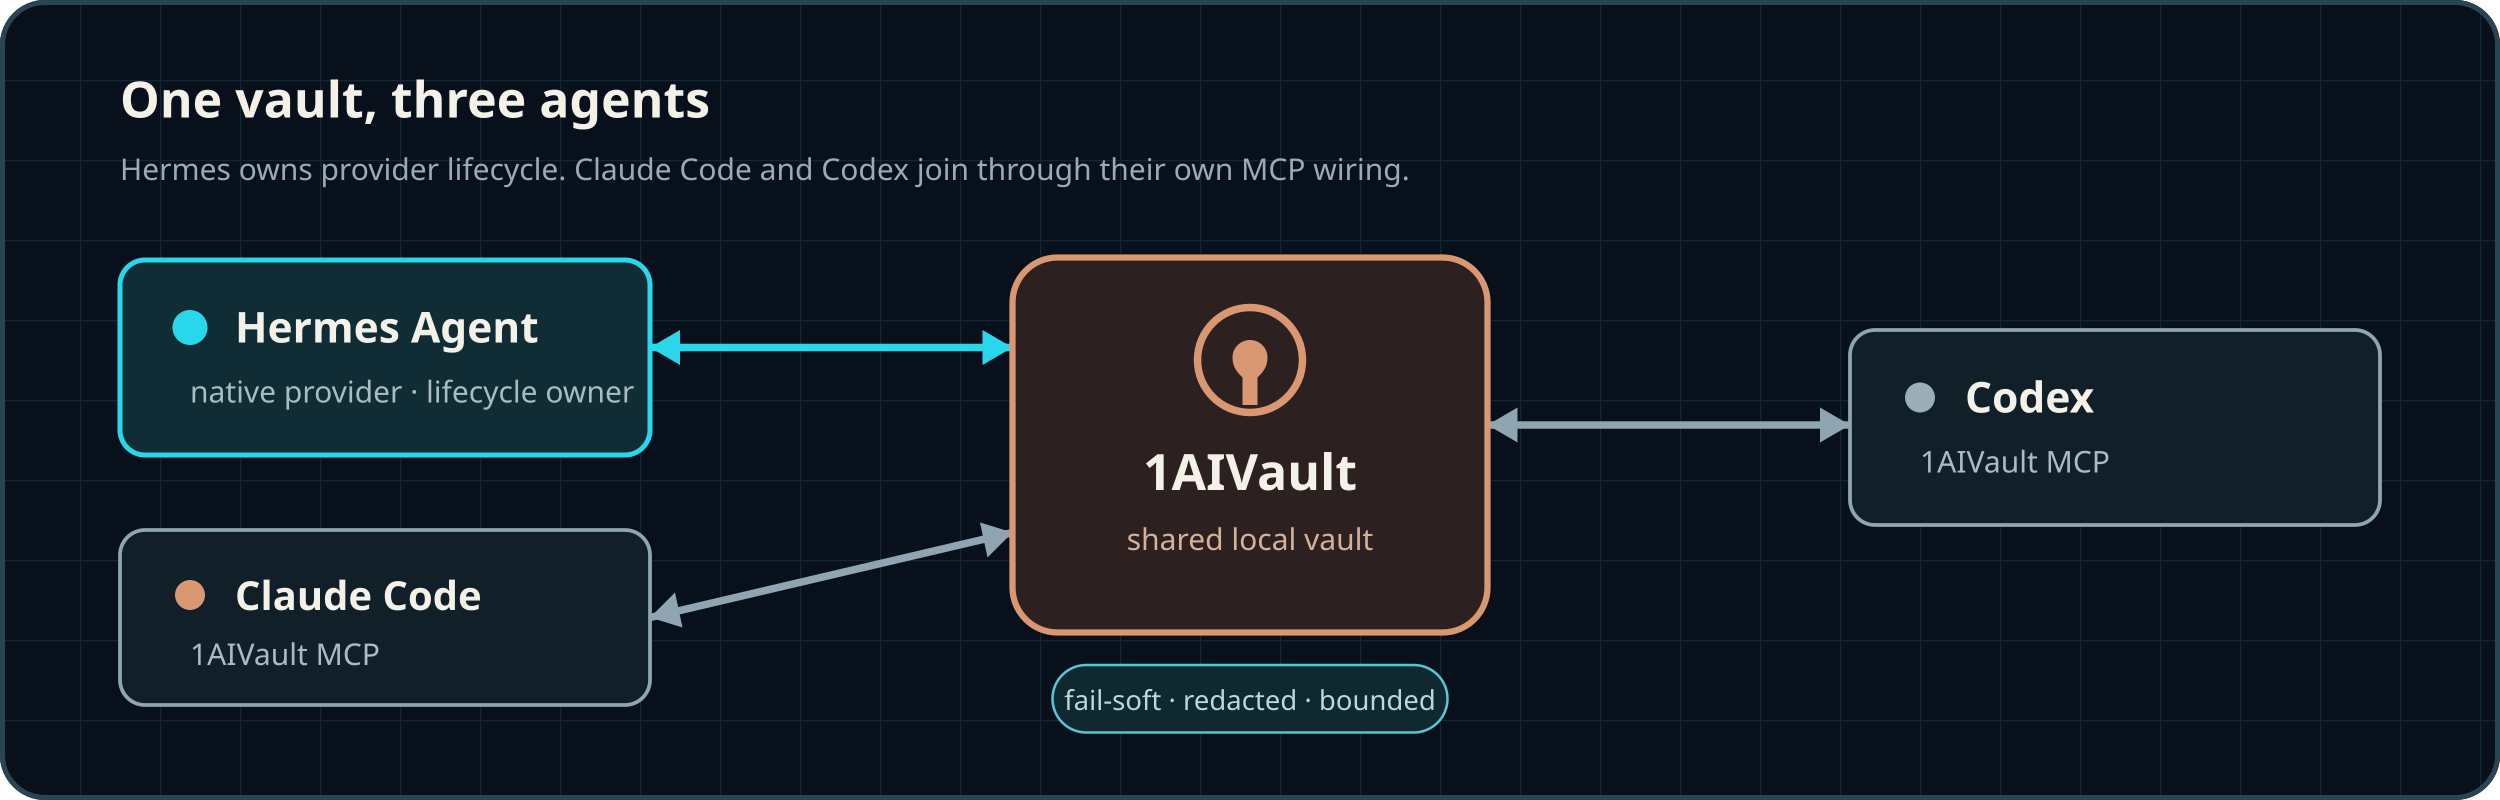
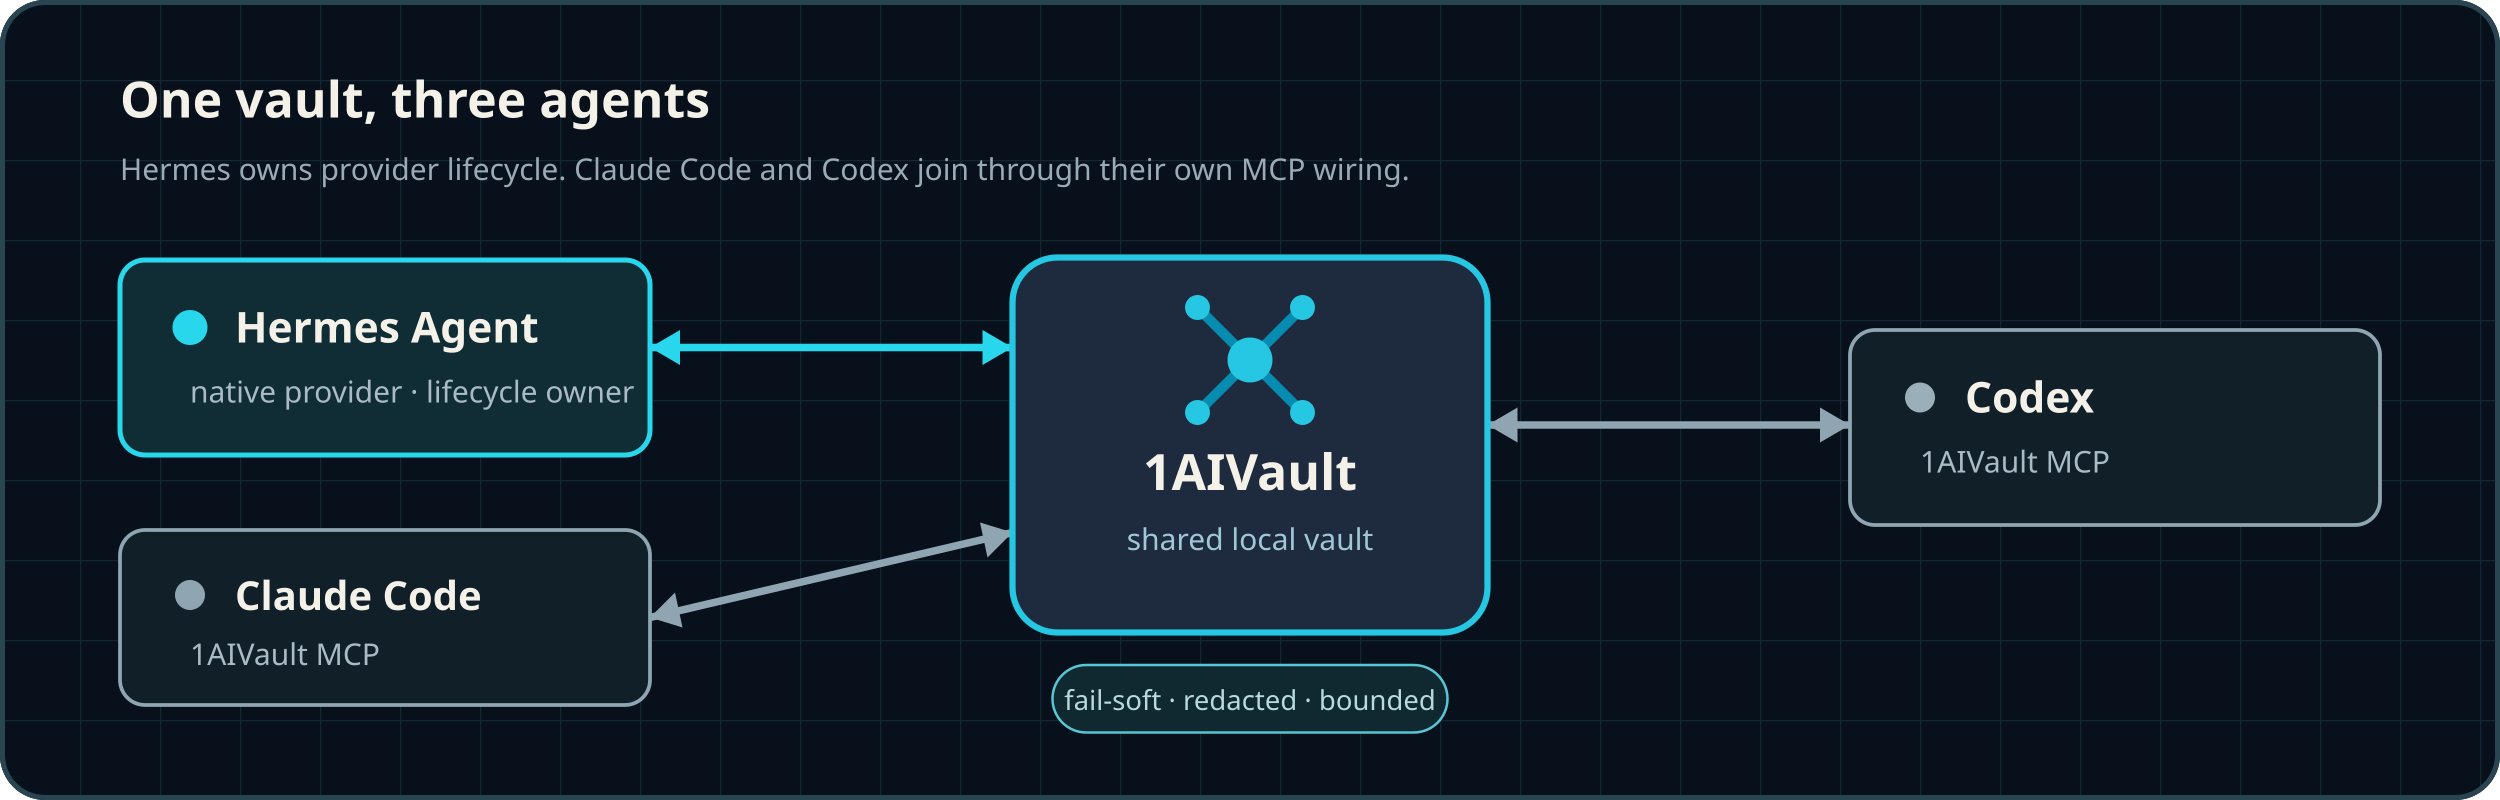
<svg xmlns="http://www.w3.org/2000/svg" width="1000" height="320" viewBox="0 0 1000 320" role="img" aria-labelledby="title desc">
  <defs>
    <pattern id="grid" width="32" height="32" patternUnits="userSpaceOnUse">
      <path d="M32 0H0V32" fill="none" stroke="#17303c" stroke-width="1" />
    </pattern>
  </defs>
  <rect width="1000" height="320" rx="18" fill="#07101b" />
  <rect width="1000" height="320" rx="18" fill="url(#grid)" opacity="0.72" />
  <rect x="1" y="1" width="998" height="318" rx="17" fill="none" stroke="#294552" stroke-width="2" />
  <text x="48" y="47" fill="#f4f1e9" font-family="Verdana, sans-serif" font-size="20" font-weight="700">One vault, three agents</text>
  <text x="48" y="72" fill="#9aabb5" font-family="Verdana, sans-serif" font-size="12">Hermes owns provider lifecycle. Claude Code and Codex join through their own MCP wiring.</text>
  <g fill="none" stroke-linecap="round" stroke-linejoin="round">
    <path d="M260 139H405" stroke="#28d7eb" stroke-width="3" />
    <polygon points="405,139 393,132 393,146" fill="#28d7eb" />
    <polygon points="260,139 272,132 272,146" fill="#28d7eb" />
    <path d="M260 247L405 213" stroke="#8fa6b2" stroke-width="3" />
    <polygon points="405,213 392,209 395,223" fill="#8fa6b2" />
    <polygon points="260,247 273,251 270,237" fill="#8fa6b2" />
    <path d="M595 170H740" stroke="#8fa6b2" stroke-width="3" />
    <polygon points="740,170 728,163 728,177" fill="#8fa6b2" />
    <polygon points="595,170 607,163 607,177" fill="#8fa6b2" />
  </g>
  <g font-family="Verdana, sans-serif">
    <rect x="48" y="104" width="212" height="78" rx="10" fill="#102c35" stroke="#28d7eb" stroke-width="2" />
    <circle cx="76" cy="131" r="7" fill="#28d7eb" />
    <text x="94" y="137" fill="#f4f1e9" font-size="17" font-weight="700">Hermes Agent</text>
    <text x="76" y="161" fill="#a9bbc4" font-size="12">native provider · lifecycle owner</text>
    <rect x="48" y="212" width="212" height="70" rx="10" fill="#111f29" stroke="#8fa6b2" stroke-width="1.5" />
-     <circle cx="76" cy="238" r="6" fill="#d99872" />
+     <circle cx="76" cy="238" r="6" fill="#8fa6b2" />
    <text x="94" y="244" fill="#f4f1e9" font-size="16" font-weight="700">Claude Code</text>
    <text x="76" y="266" fill="#a9bbc4" font-size="12">1AIVault MCP</text>
-     <rect x="405" y="103" width="190" height="150" rx="18" fill="#2d2020" stroke="#d99872" stroke-width="2.5" />
-     <circle cx="500" cy="144" r="21" fill="none" stroke="#d99872" stroke-width="3" />
-     <path d="M493 143a7 7 0 1 1 14 0c0 4-2 6-4 8v11h-6v-11c-2-2-4-4-4-8Z" fill="#d99872" />
+     <rect x="405" y="103" width="190" height="150" rx="18" fill="#1e2a3d" stroke="#25c7e3" stroke-width="2.5" />
+     <g stroke="#078cb1" stroke-width="4" stroke-linecap="round">
+       <line x1="500" y1="144" x2="479" y2="123" />
+       <line x1="500" y1="144" x2="521" y2="123" />
+       <line x1="500" y1="144" x2="479" y2="165" />
+       <line x1="500" y1="144" x2="521" y2="165" />
+     </g>
+     <g fill="#25c7e3">
+       <circle cx="479" cy="123" r="5" />
+       <circle cx="521" cy="123" r="5" />
+       <circle cx="479" cy="165" r="5" />
+       <circle cx="521" cy="165" r="5" />
+       <circle cx="500" cy="144" r="9" />
+     </g>
    <text x="500" y="196" fill="#f4f1e9" font-size="20" font-weight="700" text-anchor="middle">1AIVault</text>
-     <text x="500" y="220" fill="#d6b19a" font-size="12" text-anchor="middle">shared local vault</text>
+     <text x="500" y="220" fill="#9fc8d4" font-size="12" text-anchor="middle">shared local vault</text>
    <rect x="421" y="266" width="158" height="27" rx="13.5" fill="#10282f" stroke="#58c6d4" />
    <text x="500" y="284" fill="#b7d9df" font-size="11" text-anchor="middle">fail-soft · redacted · bounded</text>
    <rect x="740" y="132" width="212" height="78" rx="10" fill="#111f29" stroke="#8fa6b2" stroke-width="1.5" />
    <circle cx="768" cy="159" r="6" fill="#9bafbb" />
    <text x="786" y="165" fill="#f4f1e9" font-size="17" font-weight="700">Codex</text>
    <text x="768" y="189" fill="#a9bbc4" font-size="12">1AIVault MCP</text>
  </g>
</svg>
